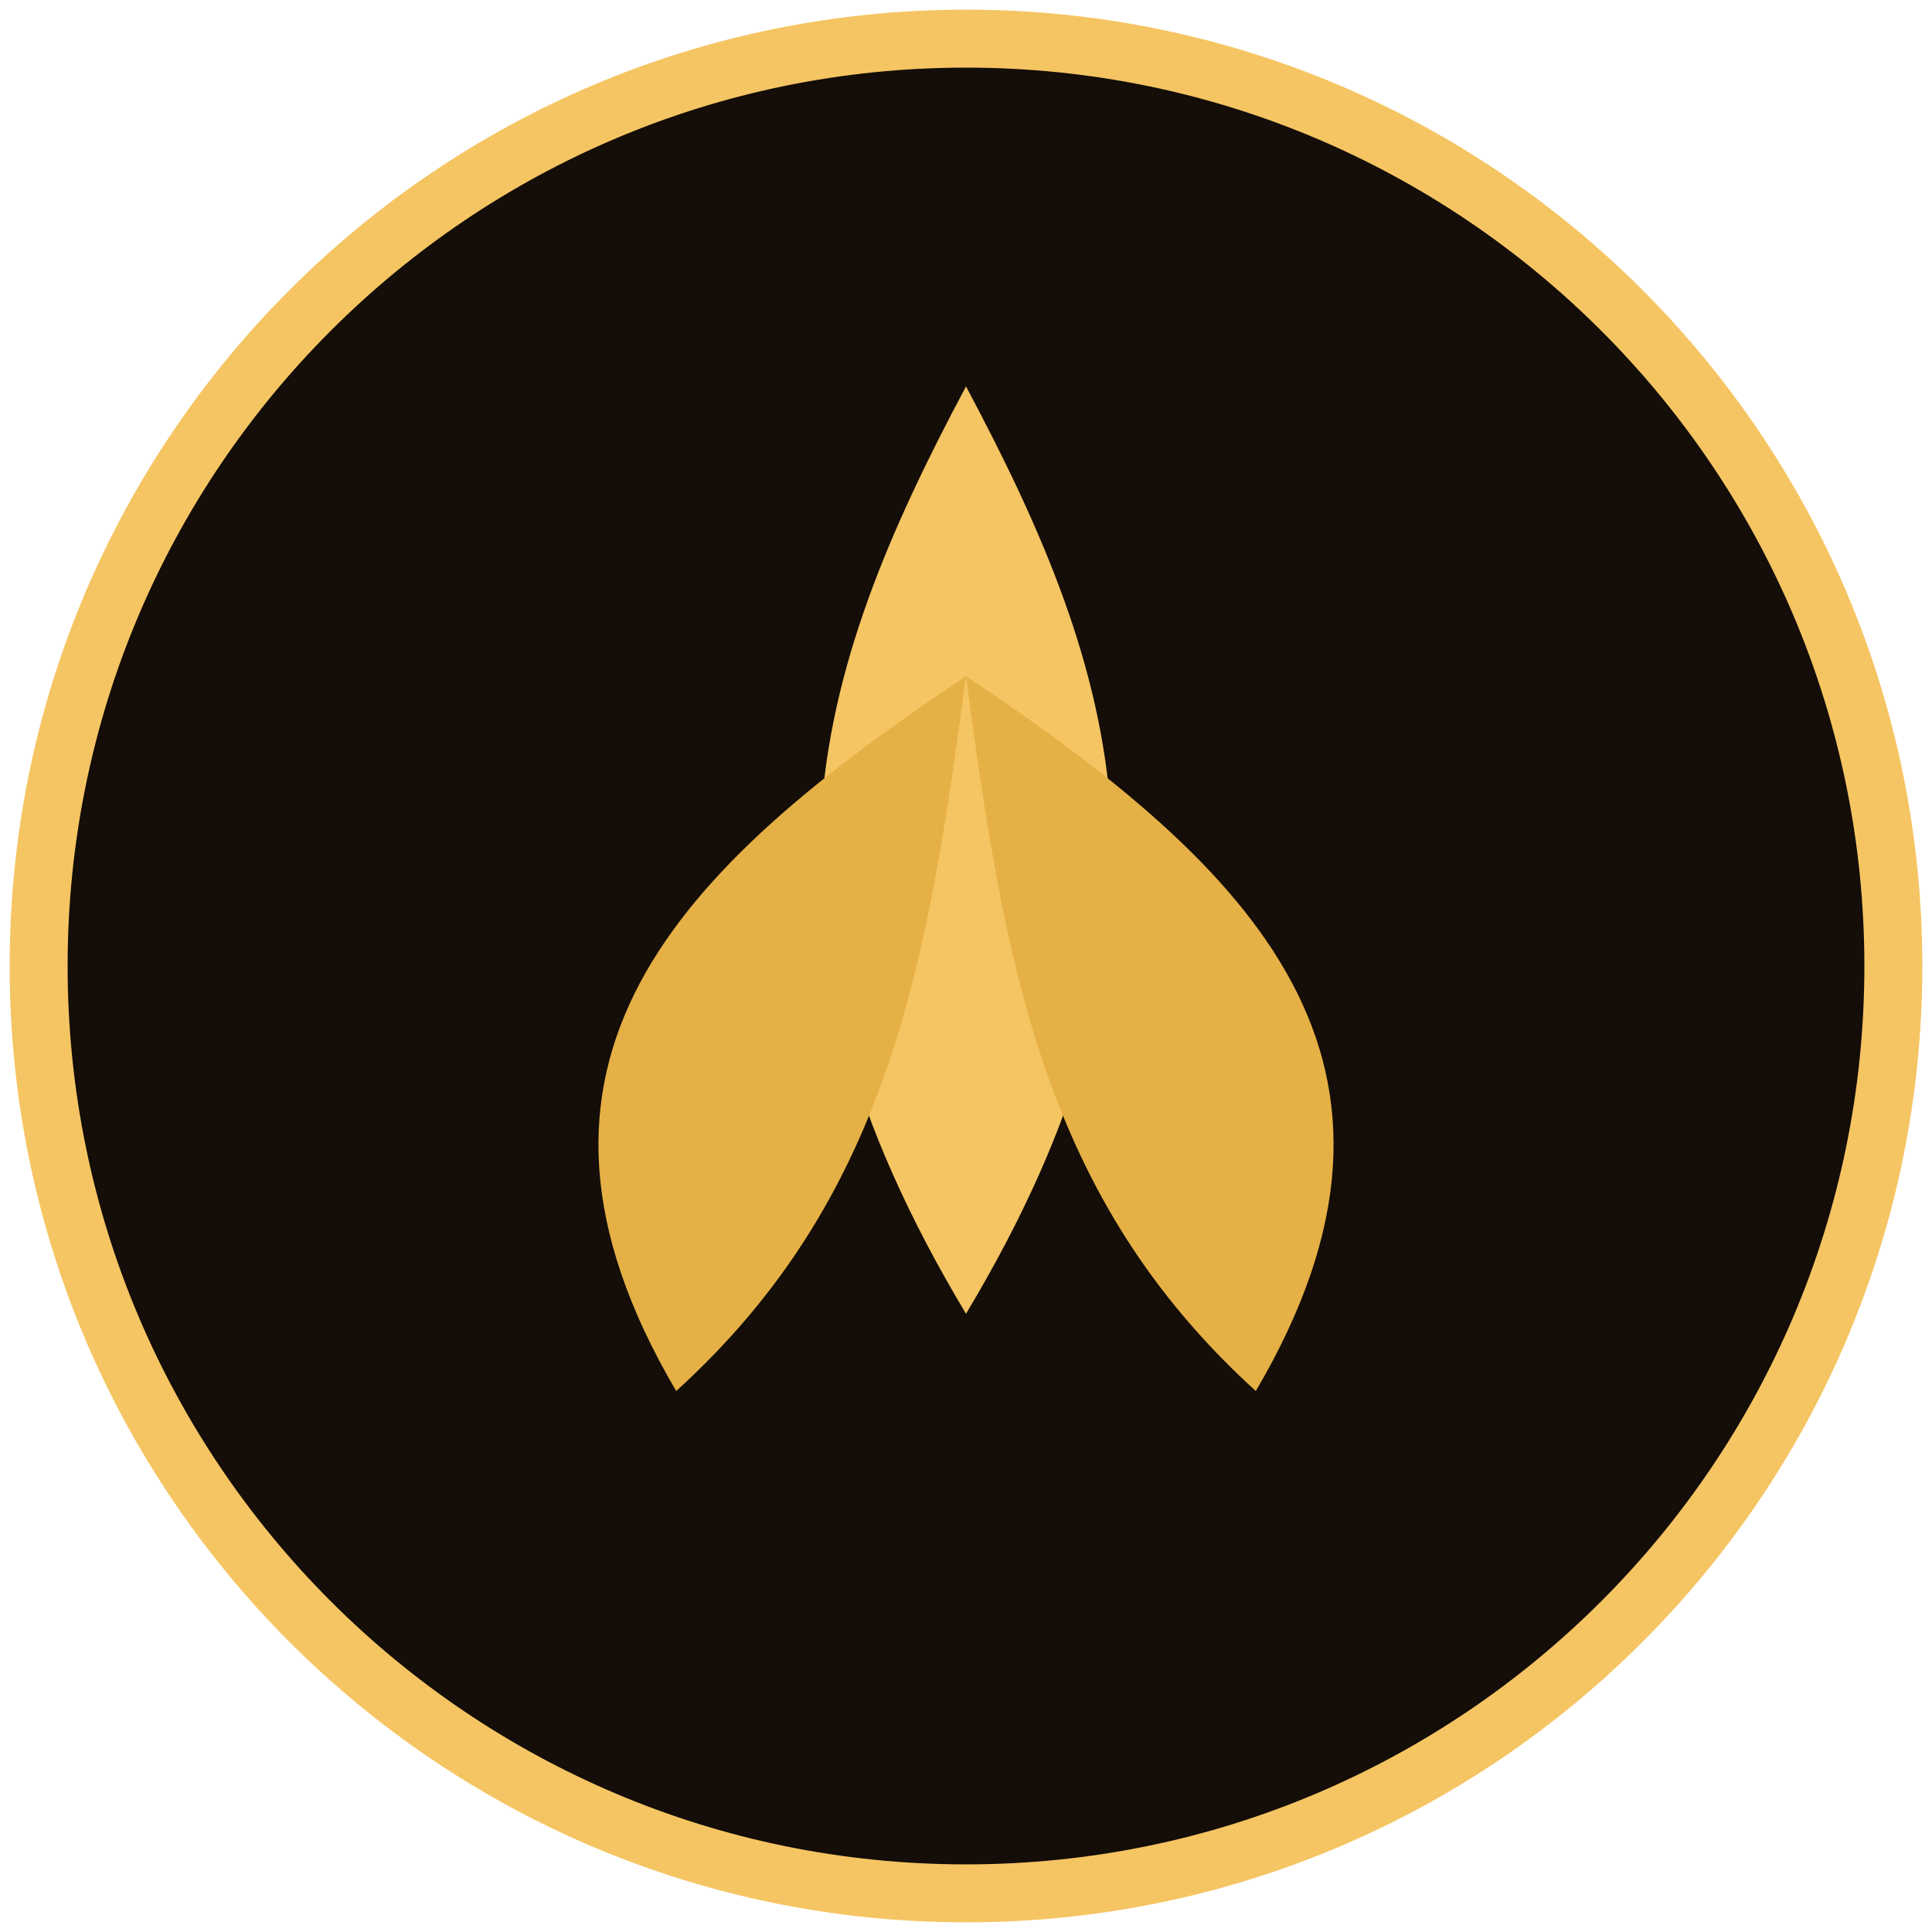
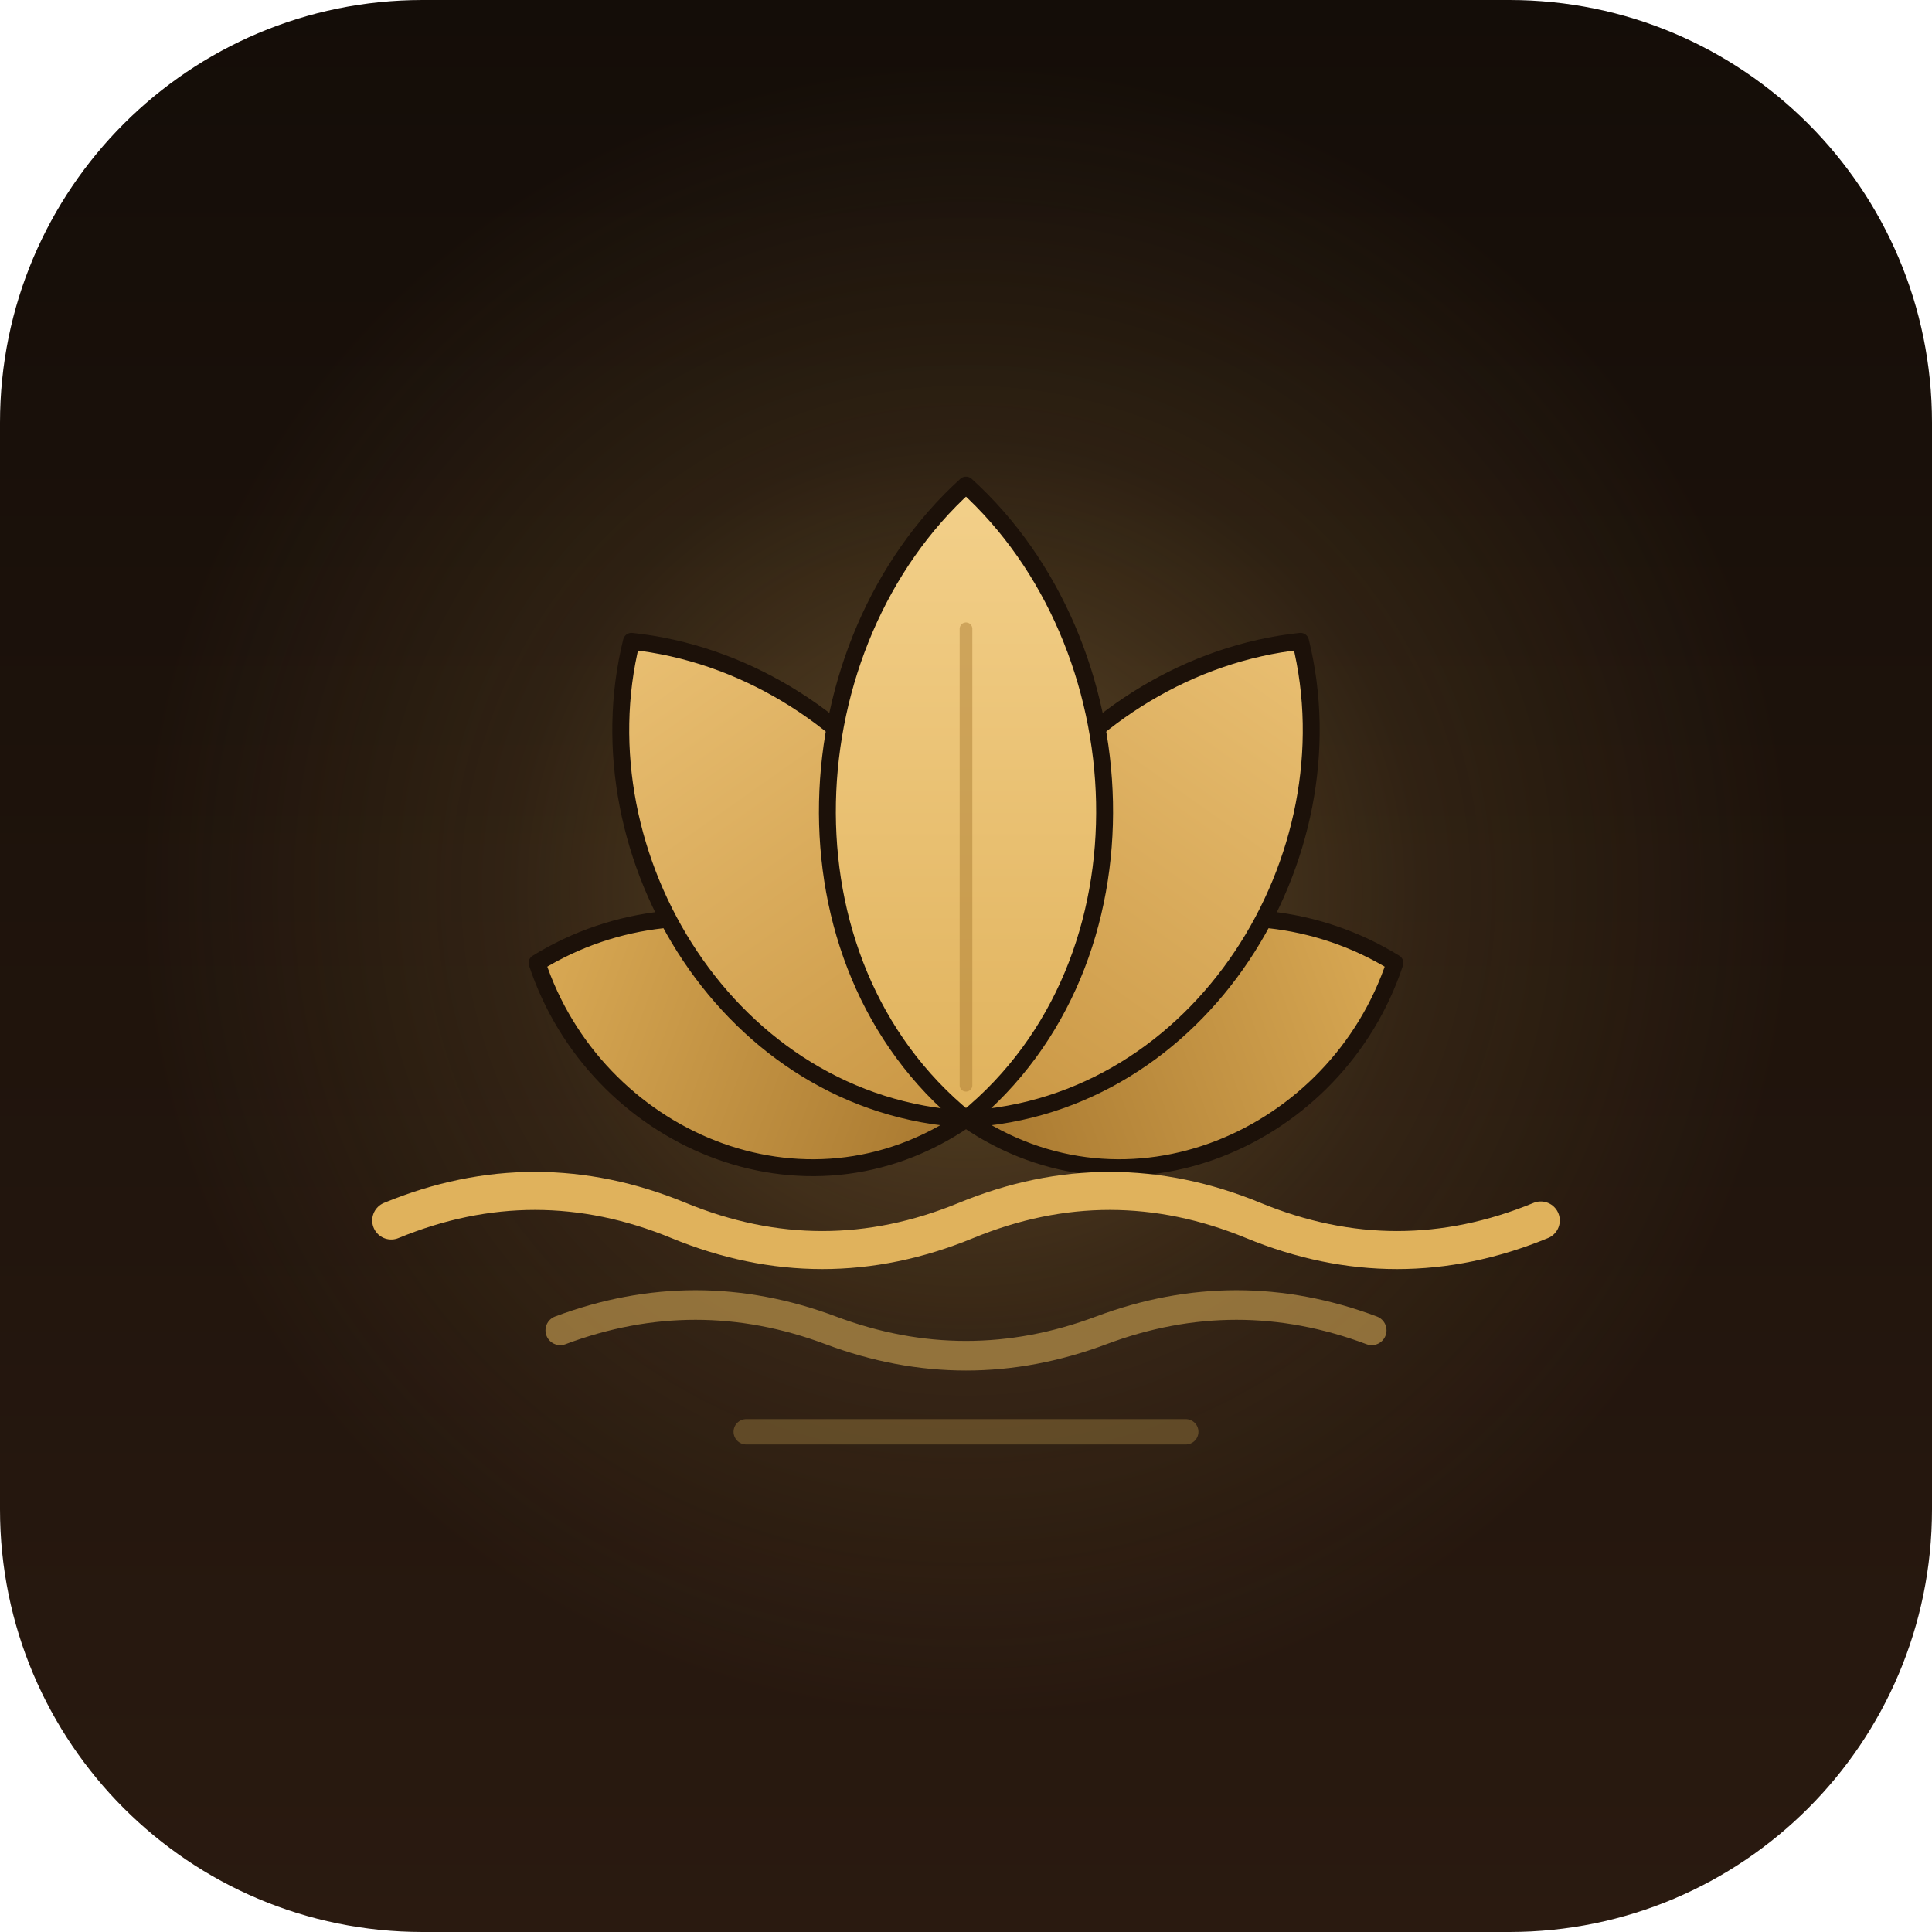
- <svg xmlns="http://www.w3.org/2000/svg" viewBox="0 0 100 100">
-   <circle cx="50" cy="50" r="48" fill="#140d08" stroke="#f5c563" stroke-width="3" />
-   <path d="M50 20 C42 35, 38 48, 50 68 C62 48, 58 35, 50 20 Z" fill="#f5c563" />
-   <path d="M50 35 C35 45, 25 55, 35 72 C46 62, 48 50, 50 35 Z" fill="#e5b045" />
-   <path d="M50 35 C65 45, 75 55, 65 72 C54 62, 52 50, 50 35 Z" fill="#e5b045" />
+ <svg xmlns="http://www.w3.org/2000/svg" viewBox="0 0 512 512" width="512" height="512" role="img" aria-label="Chùa Online">
+   <defs>
+     <linearGradient id="co-bg" x1="0" y1="0" x2="0" y2="1">
+       <stop offset="0" stop-color="#140d08" />
+       <stop offset="1" stop-color="#2a1a10" />
+     </linearGradient>
+     <radialGradient id="co-glow" cx="256" cy="236" r="220" gradientUnits="userSpaceOnUse">
+       <stop offset="0" stop-color="#e0b25c" stop-opacity="0.34" />
+       <stop offset="0.55" stop-color="#e0b25c" stop-opacity="0.1" />
+       <stop offset="1" stop-color="#e0b25c" stop-opacity="0" />
+     </radialGradient>
+     <linearGradient id="co-petal" x1="0" y1="0" x2="0" y2="1">
+       <stop offset="0" stop-color="#f3d08a" />
+       <stop offset="1" stop-color="#e0b25c" />
+     </linearGradient>
+     <linearGradient id="co-petal-side" x1="0" y1="0" x2="0" y2="1">
+       <stop offset="0" stop-color="#e9bf72" />
+       <stop offset="1" stop-color="#c99643" />
+     </linearGradient>
+     <linearGradient id="co-petal-outer" x1="0" y1="0" x2="0" y2="1">
+       <stop offset="0" stop-color="#d9a954" />
+       <stop offset="1" stop-color="#a8782f" />
+     </linearGradient>
+   </defs>
+   <rect id="co-base" width="512" height="512" rx="112" fill="url(#co-bg)" />
+   <rect width="512" height="512" rx="112" fill="url(#co-glow)" />
+   <g transform="translate(256 254) scale(1.12) translate(-256 -254)">
+     <g stroke="#1c1109" stroke-width="4" stroke-linejoin="round">
+       <path transform="translate(256 292) rotate(-70)" fill="url(#co-petal-outer)" d="M0 0 C-38 -27 -34.2 -81 0 -108 C34.2 -81 38 -27 0 0Z" />
+       <path transform="translate(256 292) rotate(70)" fill="url(#co-petal-outer)" d="M0 0 C-38 -27 -34.2 -81 0 -108 C34.2 -81 38 -27 0 0Z" />
+       <path transform="translate(256 292) rotate(-35)" fill="url(#co-petal-side)" d="M0 0 C-44 -34.5 -39.6 -103.5 0 -138 C39.6 -103.5 44 -34.5 0 0Z" />
+       <path transform="translate(256 292) rotate(35)" fill="url(#co-petal-side)" d="M0 0 C-44 -34.5 -39.6 -103.5 0 -138 C39.6 -103.5 44 -34.5 0 0Z" />
+       <path transform="translate(256 292)" fill="url(#co-petal)" d="M0 0 C-46 -37.5 -41.4 -112.5 0 -150 C41.4 -112.5 46 -37.5 0 0Z" />
+     </g>
+     <path d="M256 284 C256 250 256 214 256 176" fill="none" stroke="#a8782f" stroke-opacity="0.45" stroke-width="3" stroke-linecap="round" />
+     <g fill="none" stroke="#e0b25c" stroke-linecap="round" stroke-linejoin="round">
+       <path d="M120 316 Q154 302 188 316 T256 316 T324 316 T392 316" stroke-width="9" />
+       <path d="M160 342 Q192 330 224 342 T288 342 T352 342" stroke-width="7" stroke-opacity="0.55" />
+       <path d="M204 366 H308" stroke-width="6" stroke-opacity="0.28" />
+     </g>
+   </g>
</svg>
